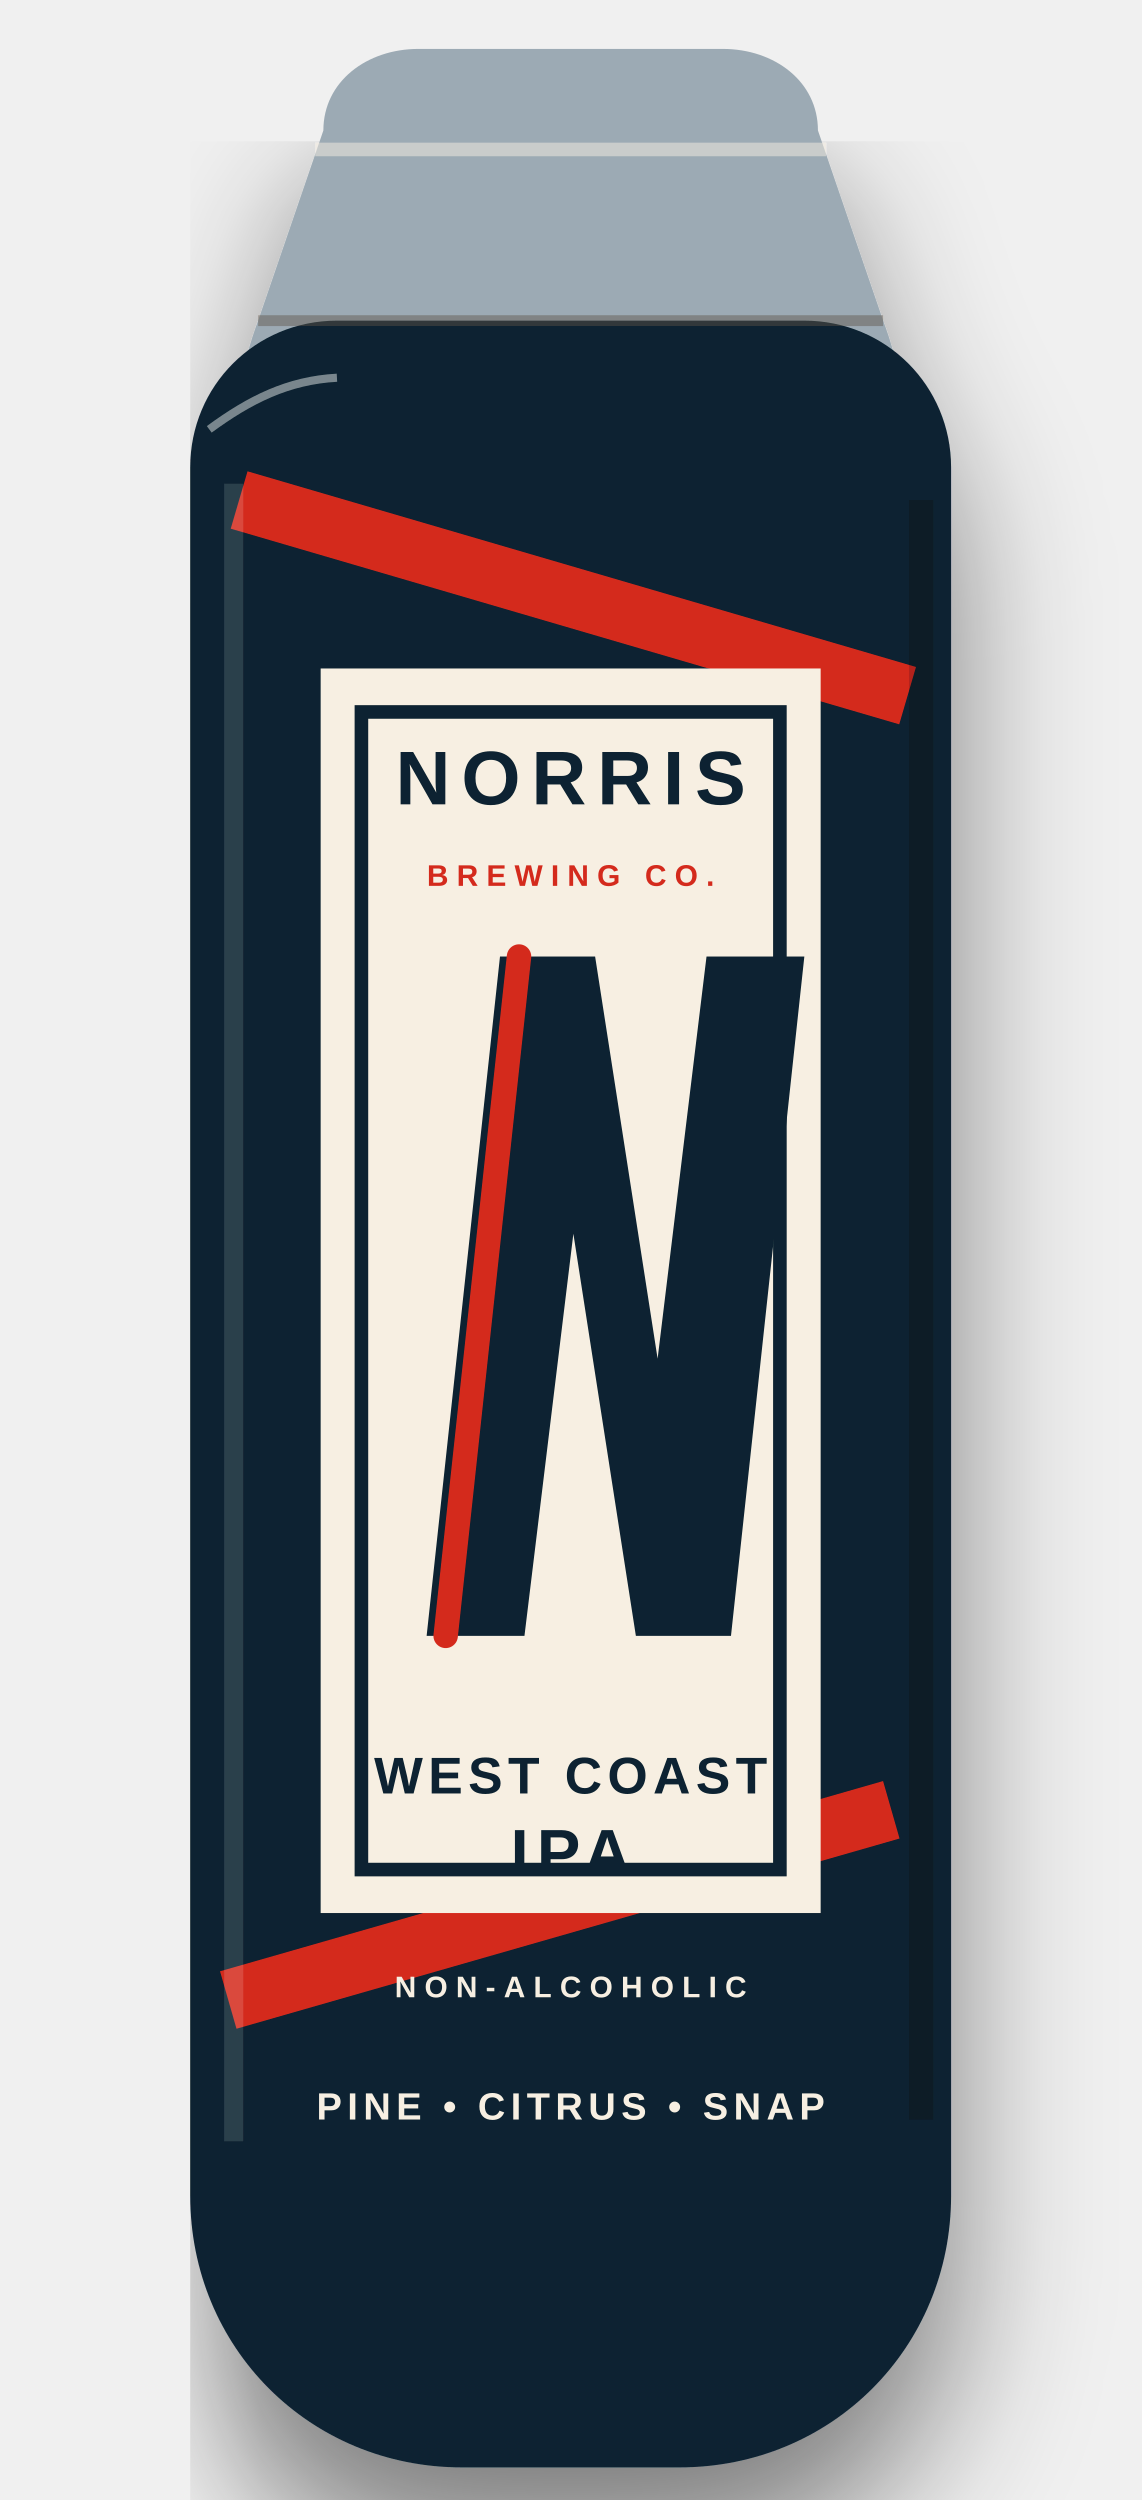
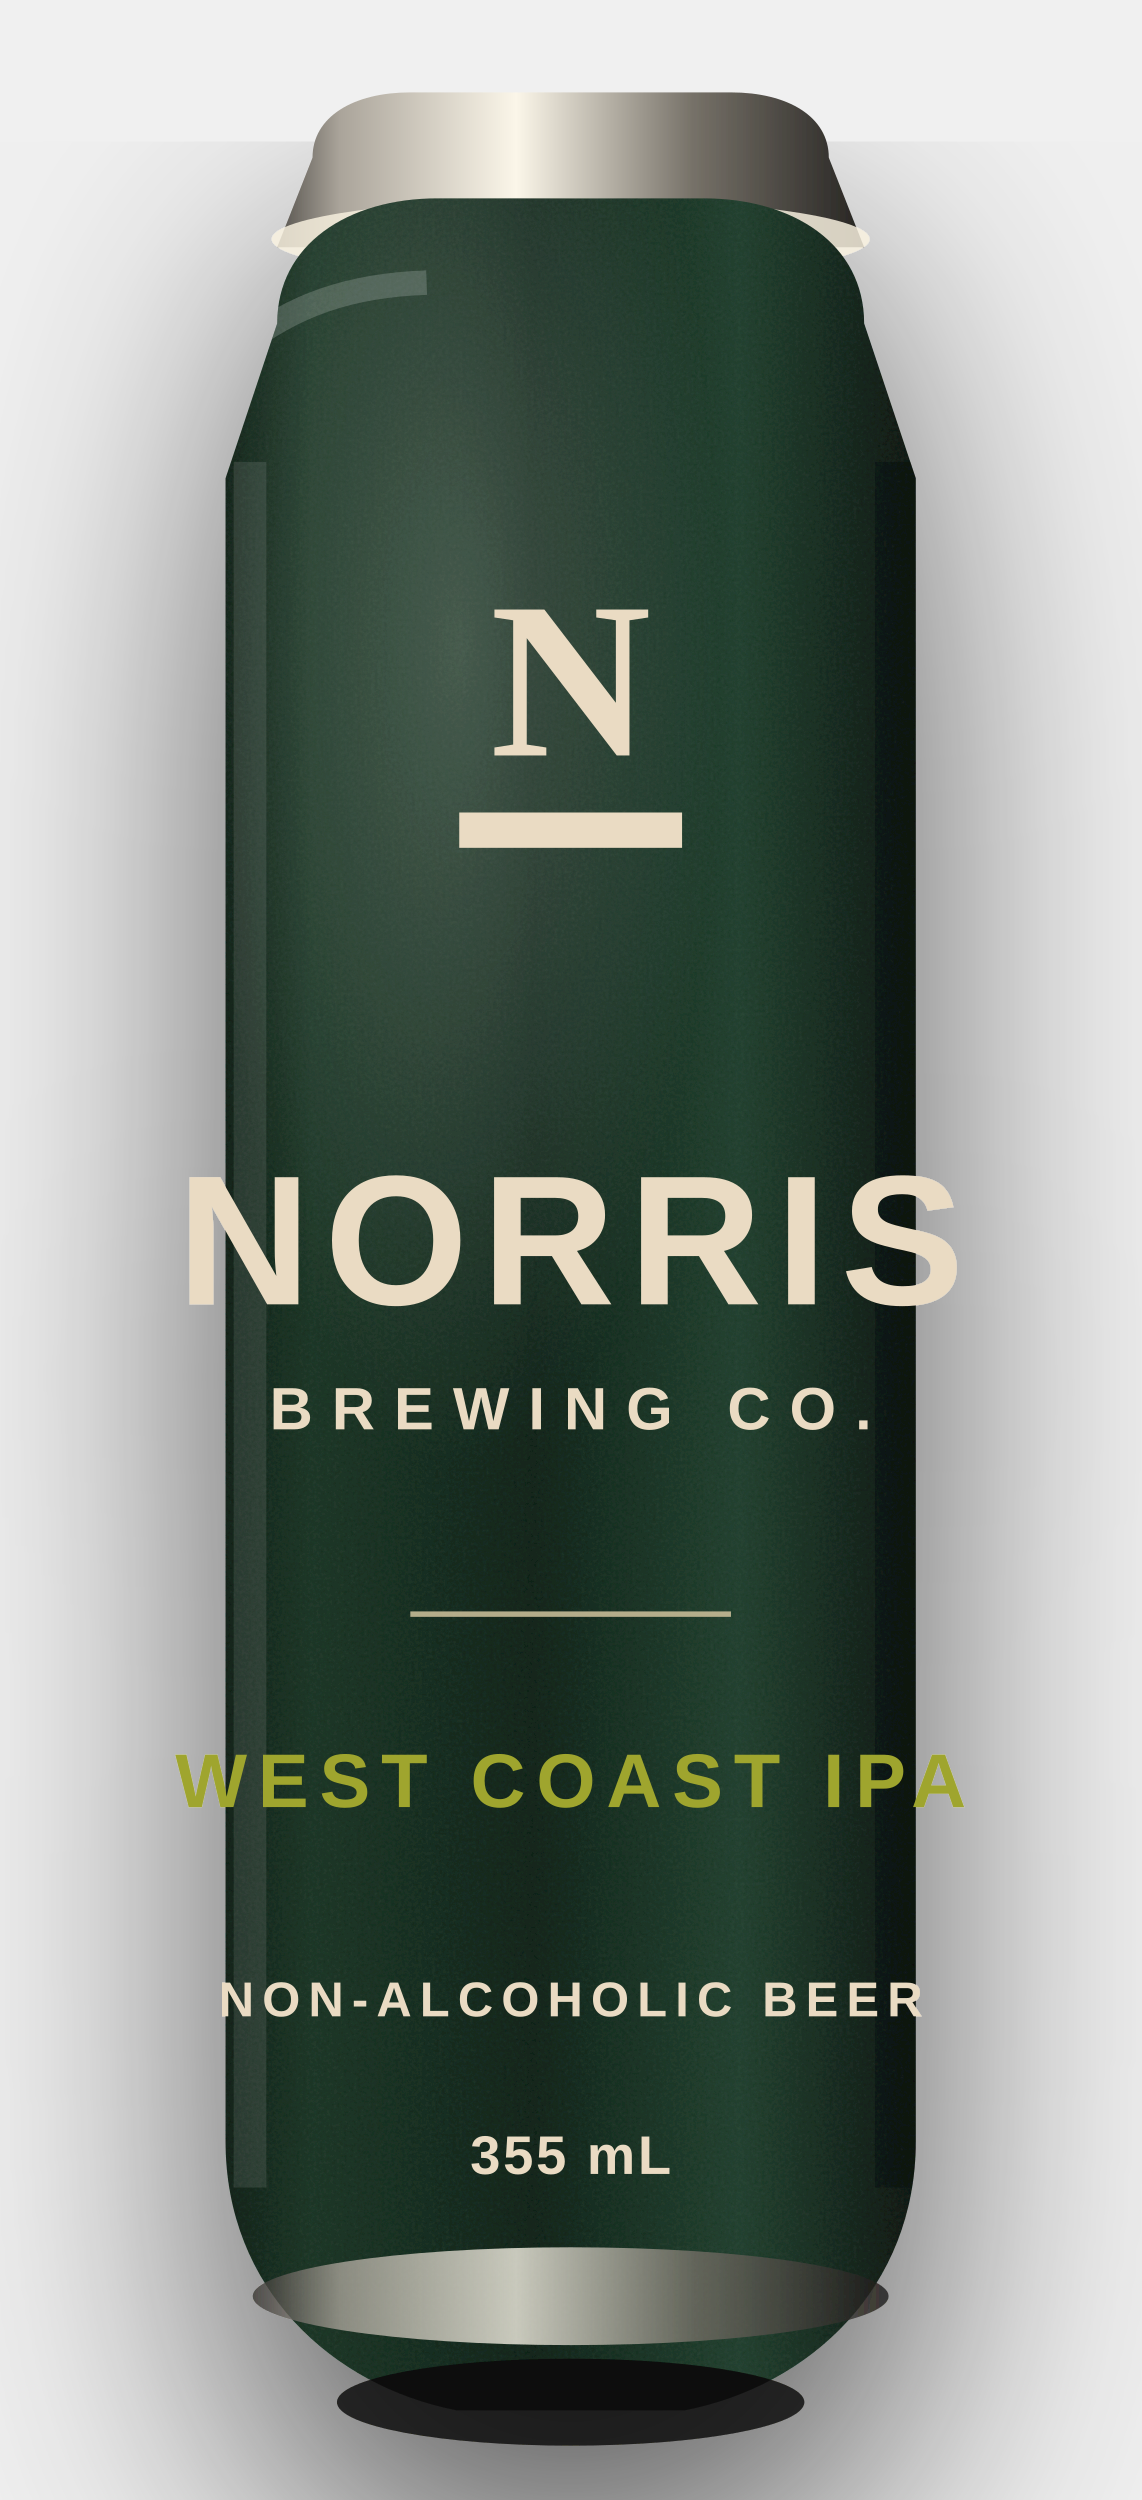
<svg xmlns="http://www.w3.org/2000/svg" width="420" height="920" viewBox="0 0 420 920" fill="none" role="img" aria-labelledby="title desc">
  <defs>
-     <linearGradient id="metal" x1="85" x2="335" y1="0" y2="0">
-       <stop stop-color="#9CAAB4" />
-       <stop offset=".23" stop-color="#FAF6ED" />
-       <stop offset=".5" stop-color="#B8CAD4" />
-       <stop offset=".78" stop-color="#F7EFE2" />
-       <stop offset="1" stop-color="#667B88" />
+     <linearGradient id="green" x1="62" y1="0" x2="354" y2="0" gradientUnits="userSpaceOnUse">
+       <stop stop-color="#07120c" />
+       <stop offset=".18" stop-color="#183222" />
+       <stop offset=".46" stop-color="#0d2116" />
+       <stop offset=".72" stop-color="#1e3d2b" />
+       <stop offset="1" stop-color="#050907" />
    </linearGradient>
-     <linearGradient id="label" x1="74" x2="346" y1="138" y2="820">
-       <stop stop-color="#0B2230" />
-       <stop offset="1" stop-color="#071018" />
+     <linearGradient id="rim" x1="85" y1="0" x2="335" y2="0" gradientUnits="userSpaceOnUse">
+       <stop stop-color="#181715" />
+       <stop offset=".16" stop-color="#aaa49a" />
+       <stop offset=".42" stop-color="#fbf6e9" />
+       <stop offset=".68" stop-color="#767168" />
+       <stop offset="1" stop-color="#11100f" />
    </linearGradient>
-     <filter id="shadow" x="0" y="0" width="420" height="920">
-       <feDropShadow dx="0" dy="34" stdDeviation="28" flood-color="#000" flood-opacity=".48" />
+     <radialGradient id="shine" cx="34%" cy="20%" r="68%">
+       <stop stop-color="#d7ead8" stop-opacity=".25" />
+       <stop offset=".55" stop-color="#d7ead8" stop-opacity="0" />
+     </radialGradient>
+     <filter id="grain" x="-20%" y="-20%" width="140%" height="140%">
+       <feTurbulence type="fractalNoise" baseFrequency="0.8" numOctaves="4" seed="18" />
+       <feColorMatrix type="saturate" values="0" />
+       <feComponentTransfer>
+         <feFuncA type="table" tableValues="0 .2" />
+       </feComponentTransfer>
    </filter>
+     <clipPath id="canClip">
+       <path d="M102 119C102 90 128 73 161 73H259C292 73 318 90 318 119L337 176V788C337 842 298 878 252 887H168C122 878 83 842 83 788V176L102 119Z" />
+     </clipPath>
  </defs>
-   <g filter="url(#shadow)">
-     <path d="M119 48C119 30 135 18 154 18H266C285 18 301 30 301 48L325 118C331 134 334 151 334 169V810C334 854 298 890 254 890H166C122 890 86 854 86 810V169C86 151 89 134 95 118L119 48Z" fill="url(#metal)" />
-     <path d="M124 118H296C326 118 350 142 350 172V808C350 864 306 908 250 908H170C114 908 70 864 70 808V172C70 142 94 118 124 118Z" fill="url(#label)" />
-     <path d="M95 118H325" stroke="#5D554B" stroke-opacity=".45" stroke-width="4" />
-     <path d="M116 55H304" stroke="#F7EFE2" stroke-opacity=".5" stroke-width="5" />
-     <path d="M88 184L334 256" stroke="#D42B1F" stroke-width="22" />
-     <path d="M84 736L328 666" stroke="#D42B1F" stroke-width="22" />
-     <path d="M118 246H302V704H118V246Z" fill="#F7EFE2" />
-     <path d="M133 262H287V688H133V262Z" stroke="#0B2230" stroke-width="5" />
-     <text x="210" y="296" text-anchor="middle" font-family="Arial, Helvetica, sans-serif" font-size="28" font-weight="900" fill="#0B2230" letter-spacing="4">NORRIS</text>
-     <text x="210" y="326" text-anchor="middle" font-family="Arial, Helvetica, sans-serif" font-size="11" font-weight="800" fill="#D42B1F" letter-spacing="3">BREWING CO.</text>
-     <path d="M157 602L184 352H219L242 500L260 352H296L269 602H234L211 454L193 602H157Z" fill="#0B2230" />
-     <path d="M164 602L191 352" stroke="#D42B1F" stroke-width="9" stroke-linecap="round" />
-     <text x="210" y="660" text-anchor="middle" font-family="Arial, Helvetica, sans-serif" font-size="19" font-weight="900" fill="#0B2230" letter-spacing="2">WEST COAST</text>
-     <text x="210" y="690" text-anchor="middle" font-family="Arial, Helvetica, sans-serif" font-size="24" font-weight="900" fill="#0B2230" letter-spacing="3">IPA</text>
-     <text x="210" y="735" text-anchor="middle" font-family="Arial, Helvetica, sans-serif" font-size="11" font-weight="800" fill="#F7EFE2" letter-spacing="3">NON-ALCOHOLIC</text>
-     <text x="210" y="780" text-anchor="middle" font-family="Arial, Helvetica, sans-serif" font-size="14" font-weight="900" fill="#F7EFE2" letter-spacing="2">PINE • CITRUS • SNAP</text>
-     <path d="M77 158C92 147 106 140 124 139" stroke="white" stroke-opacity=".45" stroke-width="3" />
-     <path d="M339 184V780" stroke="#000" stroke-opacity=".16" stroke-width="9" />
-     <path d="M86 178V788" stroke="#fff" stroke-opacity=".14" stroke-width="7" />
+   <g filter="drop-shadow(0 52px 54px rgba(0,0,0,.62))">
+     <path d="M115 58C115 43 130 34 151 34H269C290 34 305 43 305 58L318 91H102L115 58Z" fill="url(#rim)" />
+     <ellipse cx="210" cy="88" rx="110" ry="15" fill="#f7f0de" opacity=".84" />
+     <path d="M102 119C102 90 128 73 161 73H259C292 73 318 90 318 119L337 176V788C337 842 298 878 252 887H168C122 878 83 842 83 788V176L102 119Z" fill="url(#green)" />
+     <path d="M102 119C102 90 128 73 161 73H259C292 73 318 90 318 119L337 176V788C337 842 298 878 252 887H168C122 878 83 842 83 788V176L102 119Z" fill="url(#shine)" />
+     <g clip-path="url(#canClip)">
+       <rect x="60" y="50" width="300" height="860" filter="url(#grain)" opacity=".38" />
+       <path d="M88 128C108 112 129 105 157 104" stroke="white" stroke-opacity=".18" stroke-width="9" />
+       <path d="M330 170V805" stroke="#000" stroke-opacity=".25" stroke-width="16" />
+       <path d="M92 170V805" stroke="white" stroke-opacity=".1" stroke-width="12" />
+     </g>
+     <ellipse cx="210" cy="884" rx="86" ry="16" fill="#080807" opacity=".85" />
+     <ellipse cx="210" cy="845" rx="117" ry="18" fill="url(#rim)" opacity=".78" />
+     <text x="210" y="278" text-anchor="middle" font-family="Georgia, 'Times New Roman', serif" font-size="82" font-weight="900" fill="#eadbc3">N</text>
+     <rect x="169" y="299" width="82" height="13" fill="#eadbc3" />
+     <text x="210" y="480" text-anchor="middle" font-family="Arial Narrow, Impact, Oswald, Arial, sans-serif" font-size="68" font-weight="900" fill="#eadbc3" letter-spacing="5">NORRIS</text>
+     <text x="210" y="526" text-anchor="middle" font-family="Arial, sans-serif" font-size="22" font-weight="900" fill="#eadbc3" letter-spacing="7">BREWING CO.</text>
+     <path d="M151 594H269" stroke="#c5ba96" stroke-width="2" opacity=".9" />
+     <text x="210" y="665" text-anchor="middle" font-family="Arial Narrow, Impact, Oswald, Arial, sans-serif" font-size="28" font-weight="900" fill="#9fa52d" letter-spacing="4">WEST COAST IPA</text>
+     <text x="210" y="742" text-anchor="middle" font-family="Arial Narrow, Impact, Oswald, Arial, sans-serif" font-size="18" font-weight="900" fill="#eadbc3" letter-spacing="3">NON-ALCOHOLIC BEER</text>
+     <text x="210" y="800" text-anchor="middle" font-family="Arial, sans-serif" font-size="20" font-weight="800" fill="#eadbc3" letter-spacing="1">355 mL</text>
  </g>
</svg>
